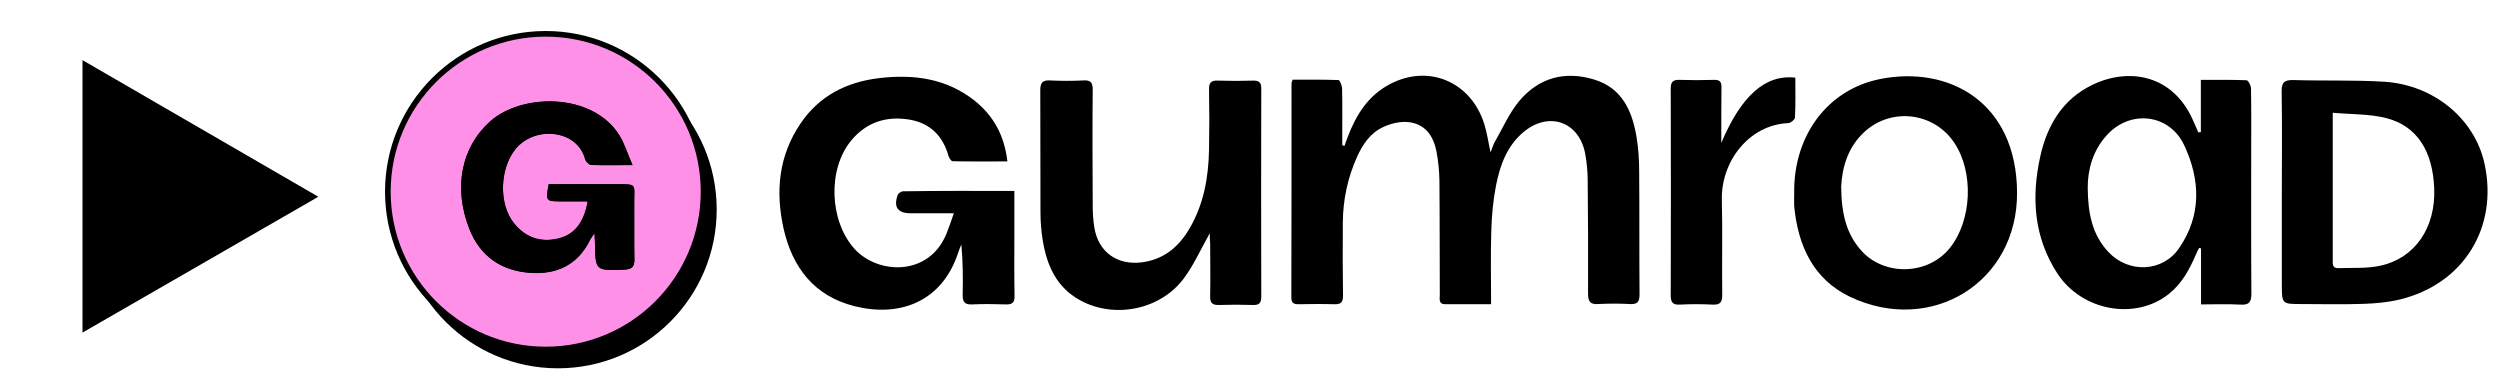
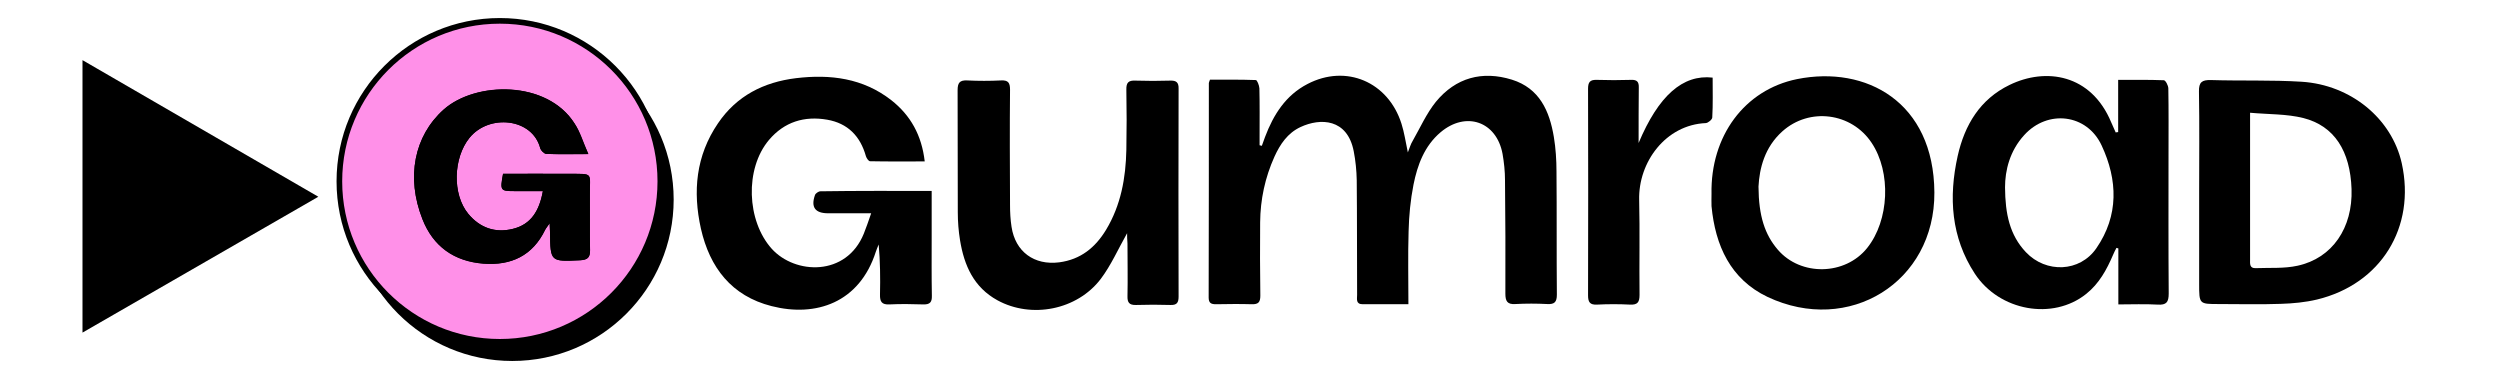
<svg xmlns="http://www.w3.org/2000/svg" version="1.1" id="Layer_1" x="0px" y="0px" viewBox="0 0 1330.4 204" style="enable-background:new 0 0 1330.4 204;" xml:space="preserve">
  <style type="text/css">
	.st0{fill:#FF90E8;}
	.st1{fill:none;stroke:#000000;stroke-width:3;stroke-miterlimit:10;}
</style>
-   <path d="M793.5,161.9c-8.7,0-16.5,0-24.3,0c-3.8,0-3-2.8-3-5c-0.1-20.3,0-40.7-0.2-61c-0.1-5.1-0.6-10.3-1.6-15.4  C761,63,746.6,62.7,736.1,67.6c-6.9,3.2-10.9,9.2-13.9,15.8c-5,11.1-7.5,22.8-7.6,34.9c-0.1,13-0.1,26,0.1,39c0,3.5-1,4.7-4.6,4.6  c-6.3-0.2-12.7-0.1-19,0c-2.6,0-3.9-0.6-3.9-3.6c0.1-38,0.1-76,0.1-114.1c0-0.3,0.2-0.6,0.6-1.8c8,0,16.2-0.1,24.4,0.2  c0.7,0,1.8,2.8,1.9,4.4c0.2,8.5,0.1,17,0.1,25.5c0,1.6,0,3.2,0,4.8c0.4,0.1,0.8,0.2,1.2,0.3c0.6-1.6,1.1-3.2,1.7-4.7  c4.5-11.9,11-22.2,22.6-28.2c20.5-10.7,42.9-1.2,50,21.1c1.5,4.7,2.2,9.6,3.4,15.3c1-2.5,1.5-4.4,2.5-6c4-7,7.4-14.7,12.4-20.9  c10.6-12.9,24.7-16.7,40.5-11.8c14.7,4.6,20,16.7,22.3,30.5c1,6,1.4,12.3,1.4,18.4c0.2,21.8,0,43.7,0.2,65.5c0,4-1.3,5.2-5.1,5  c-5.7-0.3-11.3-0.3-17,0c-4.3,0.3-5.3-1.6-5.3-5.5c0.1-20.2,0-40.4-0.2-60.5c0-4.6-0.5-9.3-1.3-13.9c-3.2-17.3-19.5-22.9-33-11.5  c-8.6,7.3-12.3,17.4-14.4,27.9c-1.6,8.1-2.4,16.5-2.6,24.8C793.2,135.9,793.5,148.5,793.5,161.9z" />
-   <path d="M539.8,101.6c0,8.7,0,16.5,0,24.3c0,10.5-0.1,21,0.1,31.5c0.1,3.4-1,4.7-4.6,4.6c-6-0.2-12-0.3-18,0c-4.1,0.2-5.1-1.5-5-5.3  c0.2-8.8,0.1-17.6-0.7-26.6c-0.5,1.3-1.1,2.5-1.5,3.8c-8.7,27.3-32,35-55.5,29c-21.3-5.4-32.9-20.5-37.6-41.2  c-4.4-19.8-2.7-38.8,9.1-56.1c9.9-14.6,24.3-21.9,41.5-24c18.3-2.2,35.7,0,50.7,11.7c10.3,8.1,16.2,18.7,17.8,32.6  c-9.9,0-19.5,0.1-29.1-0.1c-0.8,0-1.9-1.7-2.2-2.7c-3-10.7-9.7-17.5-20.6-19.4c-12.1-2.1-22.8,1.1-31,10.8  c-12.9,15.3-11.9,43,1.5,57.9c12.4,13.7,39.7,14.9,49-8.1c1.3-3.2,2.4-6.5,3.9-10.8c-3.9,0-7.2,0-10.4,0c-4.2,0-8.3,0-12.5,0  c-6.9,0-9.3-3.2-7-9.7c0.3-0.9,1.9-2,2.9-2C500.1,101.5,519.6,101.6,539.8,101.6z" />
-   <path d="M1171.2,70.3c0-9.1,0-18.1,0-27.8c8.4,0,16.4-0.1,24.3,0.2c0.9,0,2.4,2.8,2.4,4.4c0.2,11.7,0.1,23.3,0.1,35  c0,24.7-0.1,49.4,0.1,74.1c0,4.6-1.2,6.2-5.9,5.9c-6.8-0.4-13.6-0.1-20.9-0.1c0-10.3,0-20,0-29.8c-0.3-0.1-0.7-0.2-1-0.3  c-0.6,1.2-1.3,2.4-1.8,3.7c-3.4,7.9-7.4,15.3-14.3,20.8c-17.7,14.2-46.2,9.2-59.3-10.8c-12.6-19.3-14-40.6-9.1-62.6  c3.7-16.5,11.9-30.2,27.6-37.8c19.3-9.4,43.4-5.8,54.1,19.9c0.8,1.8,1.6,3.6,2.4,5.4C1170.3,70.4,1170.7,70.3,1171.2,70.3z   M1111,99.7c0.1,14.2,2.5,25.4,11.1,34.5c10.7,11.3,28.7,10.7,37.5-2.1c12-17.4,11.4-36.3,2.8-54.7c-7.8-16.8-28.7-19.3-41.2-5.5  C1113.5,80.3,1111,90.7,1111,99.7z" />
-   <path d="M643.8,124.1c-4.7,8.3-8.5,17-14,24.3c-12.6,16.6-36.9,21.3-55,11.4c-12.6-6.9-17.7-18.5-19.9-31.9  c-0.8-4.9-1.2-9.9-1.2-14.9c-0.1-21.7,0-43.4-0.1-65c0-3.9,1.1-5.4,5.1-5.2c6,0.3,12,0.3,18,0c3.8-0.2,4.8,1.2,4.8,4.9  c-0.2,20.5-0.1,41,0,61.5c0,3.8,0.2,7.7,0.8,11.5c2,13.3,12.1,20.6,25.4,18.9c11.4-1.5,19.2-7.9,24.9-17.3  c7.9-13.1,10.5-27.6,10.8-42.6c0.2-10.7,0.2-21.3,0-32c-0.1-3.8,1.2-5,4.9-4.8c6.2,0.2,12.3,0.2,18.5,0c3.1-0.1,4.5,0.9,4.4,4.3  c-0.1,36.9-0.1,73.7,0,110.6c0,3.1-0.8,4.6-4.2,4.5c-6.2-0.2-12.3-0.2-18.5,0c-3.6,0.1-4.6-1.4-4.5-4.7c0.2-9.3,0-18.7,0-28  C643.8,127.4,643.8,125.6,643.8,124.1z" />
-   <path d="M1214.3,102.2c0-17.8,0.2-35.7-0.1-53.5c-0.1-5,1.6-6.2,6.3-6.1c16.1,0.5,32.3-0.1,48.4,0.9c26.3,1.7,47.9,19.7,53.2,43.3  c7.6,34.2-11.1,64.4-45.1,72.6c-6.3,1.5-12.8,2.1-19.3,2.3c-11,0.4-22,0.1-33,0.1c-10.4,0-10.4,0-10.4-10.7  C1214.3,134.9,1214.3,118.5,1214.3,102.2z M1241.4,60c0,10.5,0,19.3,0,28.1c0,16.7,0,33.3,0,50c0,2.1-0.4,4.7,2.9,4.6  c7.5-0.3,15.2,0.3,22.4-1.3c18.5-4,29.4-20.2,28.7-40.8c-0.7-20.2-9.1-33.6-25.7-37.8C1260.9,60.6,1251.4,60.9,1241.4,60z" />
-   <path d="M954.8,103.2c-0.6-30.7,17.5-55.4,45.5-61.1c36.8-7.4,72.8,12.2,73.1,60.3c0.3,47.9-45.6,76-88.8,55.6  c-19.7-9.4-27.8-27.3-29.8-48.3C954.7,107.5,954.8,105.4,954.8,103.2z M979.8,99.3c0.1,15.7,3.4,25.6,10.3,33.6  c12.2,14.2,35.8,13.7,47.5-0.9c11.8-14.7,12.9-40.3,2.4-56c-10.7-16.1-33.1-19-47.5-6.1C983,78.4,980.3,89.7,979.8,99.3z" />
-   <path d="M955.4,41.3c0,7.2,0.2,14.2-0.2,21.2c0,1.1-2.2,2.9-3.4,3c-21.4,0.9-36,20.8-35.5,40.9c0.4,16.8,0,33.7,0.2,50.5  c0,3.9-1,5.4-5.1,5.2c-5.8-0.3-11.7-0.3-17.5,0c-3.8,0.2-4.8-1.3-4.8-4.9c0.1-36.7,0.1-73.3,0-110c0-3.4,1-4.8,4.5-4.7  c6.2,0.2,12.3,0.2,18.5,0c3-0.1,4.1,1,4,4.1c-0.1,9.5-0.1,18.9-0.1,29.5C926.6,50.9,939.5,39.5,955.4,41.3z" />
-   <circle cx="296.9" cy="111.5" r="84.5" />
+   <path d="M749.5,161.9c-8.7,0-16.5,0-24.3,0c-3.8,0-3-2.8-3-5c-0.1-20.3,0-40.7-0.2-61c-0.1-5.1-0.6-10.3-1.6-15.4  C717,63,702.6,62.7,692.1,67.6c-6.9,3.2-10.9,9.2-13.9,15.8c-5,11.1-7.5,22.8-7.6,34.9c-0.1,13-0.1,26,0.1,39c0,3.5-1,4.7-4.6,4.6  c-6.3-0.2-12.7-0.1-19,0c-2.6,0-3.9-0.6-3.9-3.6c0.1-38,0.1-76,0.1-114.1c0-0.3,0.2-0.6,0.6-1.8c8,0,16.2-0.1,24.4,0.2  c0.7,0,1.8,2.8,1.9,4.4c0.2,8.5,0.1,17,0.1,25.5c0,1.6,0,3.2,0,4.8c0.4,0.1,0.8,0.2,1.2,0.3c0.6-1.6,1.1-3.2,1.7-4.7  c4.5-11.9,11-22.2,22.6-28.2c20.5-10.7,42.9-1.2,50,21.1c1.5,4.7,2.2,9.6,3.4,15.3c1-2.5,1.5-4.4,2.5-6c4-7,7.4-14.7,12.4-20.9  c10.6-12.9,24.7-16.7,40.5-11.8c14.7,4.6,20,16.7,22.3,30.5c1,6,1.4,12.3,1.4,18.4c0.2,21.8,0,43.7,0.2,65.5c0,4-1.3,5.2-5.1,5  c-5.7-0.3-11.3-0.3-17,0c-4.3,0.3-5.3-1.6-5.3-5.5c0.1-20.2,0-40.4-0.2-60.5c0-4.6-0.5-9.3-1.3-13.9c-3.2-17.3-19.5-22.9-33-11.5  c-8.6,7.3-12.3,17.4-14.4,27.9c-1.6,8.1-2.4,16.5-2.6,24.8C749.2,135.9,749.5,148.5,749.5,161.9z" />
+   <path d="M495.8,101.6c0,8.7,0,16.5,0,24.3c0,10.5-0.1,21,0.1,31.5c0.1,3.4-1,4.7-4.6,4.6c-6-0.2-12-0.3-18,0c-4.1,0.2-5.1-1.5-5-5.3  c0.2-8.8,0.1-17.6-0.7-26.6c-0.5,1.3-1.1,2.5-1.5,3.8c-8.7,27.3-32,35-55.5,29c-21.3-5.4-32.9-20.5-37.6-41.2  c-4.4-19.8-2.7-38.8,9.1-56.1c9.9-14.6,24.3-21.9,41.5-24c18.3-2.2,35.7,0,50.7,11.7c10.3,8.1,16.2,18.7,17.8,32.6  c-9.9,0-19.5,0.1-29.1-0.1c-0.8,0-1.9-1.7-2.2-2.7c-3-10.7-9.7-17.5-20.6-19.4c-12.1-2.1-22.8,1.1-31,10.8  c-12.9,15.3-11.9,43,1.5,57.9c12.4,13.7,39.7,14.9,49-8.1c1.3-3.2,2.4-6.5,3.9-10.8c-3.9,0-7.2,0-10.4,0c-4.2,0-8.3,0-12.5,0  c-6.9,0-9.3-3.2-7-9.7c0.3-0.9,1.9-2,2.9-2C456.1,101.5,475.6,101.6,495.8,101.6z" />
+   <path d="M1127.2,70.3c0-9.1,0-18.1,0-27.8c8.4,0,16.4-0.1,24.3,0.2c0.9,0,2.4,2.8,2.4,4.4c0.2,11.7,0.1,23.3,0.1,35  c0,24.7-0.1,49.4,0.1,74.1c0,4.6-1.2,6.2-5.9,5.9c-6.8-0.4-13.6-0.1-20.9-0.1c0-10.3,0-20,0-29.8c-0.3-0.1-0.7-0.2-1-0.3  c-0.6,1.2-1.3,2.4-1.8,3.7c-3.4,7.9-7.4,15.3-14.3,20.8c-17.7,14.2-46.2,9.2-59.3-10.8c-12.6-19.3-14-40.6-9.1-62.6  c3.7-16.5,11.9-30.2,27.6-37.8c19.3-9.4,43.4-5.8,54.1,19.9c0.8,1.8,1.6,3.6,2.4,5.4C1126.3,70.4,1126.7,70.3,1127.2,70.3z   M1067,99.7c0.1,14.2,2.5,25.4,11.1,34.5c10.7,11.3,28.7,10.7,37.5-2.1c12-17.4,11.4-36.3,2.8-54.7c-7.8-16.8-28.7-19.3-41.2-5.5  C1069.5,80.3,1067,90.7,1067,99.7z" />
+   <path d="M599.8,124.1c-4.7,8.3-8.5,17-14,24.3c-12.6,16.6-36.9,21.3-55,11.4c-12.6-6.9-17.7-18.5-19.9-31.9  c-0.8-4.9-1.2-9.9-1.2-14.9c-0.1-21.7,0-43.4-0.1-65c0-3.9,1.1-5.4,5.1-5.2c6,0.3,12,0.3,18,0c3.8-0.2,4.8,1.2,4.8,4.9  c-0.2,20.5-0.1,41,0,61.5c0,3.8,0.2,7.7,0.8,11.5c2,13.3,12.1,20.6,25.4,18.9c11.4-1.5,19.2-7.9,24.9-17.3  c7.9-13.1,10.5-27.6,10.8-42.6c0.2-10.7,0.2-21.3,0-32c-0.1-3.8,1.2-5,4.9-4.8c6.2,0.2,12.3,0.2,18.5,0c3.1-0.1,4.5,0.9,4.4,4.3  c-0.1,36.9-0.1,73.7,0,110.6c0,3.1-0.8,4.6-4.2,4.5c-6.2-0.2-12.3-0.2-18.5,0c-3.6,0.1-4.6-1.4-4.5-4.7c0.2-9.3,0-18.7,0-28  C599.8,127.4,599.8,125.6,599.8,124.1z" />
+   <path d="M1170.3,102.2c0-17.8,0.2-35.7-0.1-53.5c-0.1-5,1.6-6.2,6.3-6.1c16.1,0.5,32.3-0.1,48.4,0.9c26.3,1.7,47.9,19.7,53.2,43.3  c7.6,34.2-11.1,64.4-45.1,72.6c-6.3,1.5-12.8,2.1-19.3,2.3c-11,0.4-22,0.1-33,0.1c-10.4,0-10.4,0-10.4-10.7  C1170.3,134.9,1170.3,118.5,1170.3,102.2z M1197.4,60c0,10.5,0,19.3,0,28.1c0,16.7,0,33.3,0,50c0,2.1-0.4,4.7,2.9,4.6  c7.5-0.3,15.2,0.3,22.4-1.3c18.5-4,29.4-20.2,28.7-40.8c-0.7-20.2-9.1-33.6-25.7-37.8C1216.9,60.6,1207.4,60.9,1197.4,60z" />
+   <path d="M910.8,103.2c-0.6-30.7,17.5-55.4,45.5-61.1c36.8-7.4,72.8,12.2,73.1,60.3c0.3,47.9-45.6,76-88.8,55.6  c-19.7-9.4-27.8-27.3-29.8-48.3C910.7,107.5,910.8,105.4,910.8,103.2z M935.8,99.3c0.1,15.7,3.4,25.6,10.3,33.6  c12.2,14.2,35.8,13.7,47.5-0.9c11.8-14.7,12.9-40.3,2.4-56c-10.7-16.1-33.1-19-47.5-6.1C939,78.4,936.3,89.7,935.8,99.3z" />
+   <path d="M911.4,41.3c0,7.2,0.2,14.2-0.2,21.2c0,1.1-2.2,2.9-3.4,3c-21.4,0.9-36,20.8-35.5,40.9c0.4,16.8,0,33.7,0.2,50.5  c0,3.9-1,5.4-5.1,5.2c-5.8-0.3-11.7-0.3-17.5,0c-3.8,0.2-4.8-1.3-4.8-4.9c0.1-36.7,0.1-73.3,0-110c0-3.4,1-4.8,4.5-4.7  c6.2,0.2,12.3,0.2,18.5,0c3-0.1,4.1,1,4,4.1c-0.1,9.5-0.1,18.9-0.1,29.5C882.6,50.9,895.5,39.5,911.4,41.3z" />
+   <circle cx="272.6" cy="106.2" r="85.9" />
  <g>
-     <path class="st0" d="M290.4,18c-46.4,0-84,37.6-84,84s37.6,84,84,84s84-37.6,84-84S336.8,18,290.4,18z M332.4,143.4   c-15.6,0.7-15.5,0.8-15.8-14.6c0-1.2-0.1-2.4-0.2-4.8c-1.2,1.8-1.9,2.6-2.3,3.4c-6.6,13.6-17.9,18.8-32.3,17.7   c-15.3-1.1-26.4-8.9-32-23.3c-8.6-21.8-4.4-43.5,11.1-57.3c16.7-14.9,54.2-15.4,68.6,7.3c2.7,4.3,4.2,9.4,7.1,16   c-9,0-15.5,0.1-22-0.1c-1.1,0-2.8-1.8-3.2-3c-4.1-15.9-26.9-18.1-37.1-5.4c-8.4,10.4-9.1,29.4-0.6,39.7c6.1,7.4,14.1,10.1,23.3,7.9   c9.6-2.3,13.8-9.5,15.8-19.8c-5.2,0-10,0-14.8,0c-7.5,0-7.7-0.3-6-9.1c11.2,0,22.6-0.1,34,0c13.9,0.1,11.4-1.1,11.5,11.4   c0.1,9.5-0.1,19.1,0.1,28.6C337.7,142,336.2,143.2,332.4,143.4z" />
-     <path d="M337.5,109.5c-0.2-12.5,2.3-11.3-11.5-11.4c-11.4-0.1-22.8,0-34,0c-1.6,8.8-1.4,9.1,6,9.1c4.8,0,9.6,0,14.8,0   c-1.9,10.3-6.2,17.5-15.8,19.8c-9.2,2.2-17.2-0.5-23.3-7.9c-8.5-10.3-7.8-29.3,0.6-39.7c10.3-12.7,33-10.4,37.1,5.4   c0.3,1.2,2,2.9,3.2,3c6.5,0.3,13,0.1,22,0.1c-2.9-6.6-4.3-11.7-7.1-16c-14.4-22.8-51.9-22.2-68.6-7.3   c-15.5,13.8-19.7,35.5-11.1,57.3c5.7,14.3,16.7,22.1,32,23.3c14.4,1.1,25.7-4.1,32.3-17.7c0.4-0.9,1.1-1.6,2.3-3.4   c0.1,2.4,0.2,3.6,0.2,4.8c0.2,15.3,0.2,15.2,15.8,14.6c3.8-0.2,5.2-1.4,5.2-5.3C337.4,128.6,337.6,119,337.5,109.5z" />
+     <path class="st0" d="M266,11.1c-47.2,0-85.4,38.2-85.4,85.4s38.2,85.4,85.4,85.4s85.4-38.2,85.4-85.4S313.1,11.1,266,11.1z    M308.7,138.5c-15.8,0.8-15.8,0.8-16-14.8c0-1.2-0.1-2.5-0.2-4.9c-1.2,1.8-1.9,2.6-2.4,3.5c-6.7,13.9-18.2,19.1-32.8,18   c-15.6-1.1-26.9-9.1-32.5-23.7c-8.8-22.2-4.4-44.2,11.3-58.3c17-15.2,55.1-15.7,69.7,7.5c2.7,4.3,4.2,9.5,7.3,16.2   c-9.1,0-15.8,0.1-22.4-0.1c-1.1,0-2.8-1.8-3.2-3c-4.2-16.1-27.4-18.4-37.7-5.5c-8.6,10.6-9.2,29.9-0.6,40.4   c6.2,7.5,14.3,10.3,23.7,8c9.7-2.4,14.1-9.6,16-20.1c-5.3,0-10.2,0-15.1,0c-7.6,0-7.8-0.3-6.1-9.2c11.4,0,23-0.1,34.5,0   c14.1,0.1,11.6-1.1,11.7,11.6c0.1,9.6-0.1,19.4,0.1,29.1C314.1,137.1,312.6,138.3,308.7,138.5z" />
+     <path d="M313.9,104.1c-0.2-12.7,2.4-11.5-11.7-11.6c-11.6-0.1-23.2,0-34.5,0c-1.6,9-1.4,9.2,6.1,9.2c4.9,0,9.7,0,15.1,0   c-1.9,10.5-6.3,17.8-16,20.1c-9.3,2.3-17.4-0.5-23.7-8c-8.7-10.5-7.9-29.8,0.6-40.4c10.5-12.9,33.6-10.6,37.7,5.5   c0.3,1.2,2.1,2.9,3.2,3c6.6,0.3,13.2,0.1,22.4,0.1c-2.9-6.7-4.3-11.9-7.3-16.2c-14.6-23.2-52.7-22.5-69.7-7.5   c-15.8,14.1-20,36.1-11.3,58.3c5.8,14.5,17,22.4,32.5,23.7c14.6,1.1,26.1-4.2,32.8-18c0.4-0.9,1.1-1.6,2.4-3.5   c0.1,2.5,0.2,3.7,0.2,4.9c0.2,15.6,0.2,15.5,16,14.8c3.9-0.2,5.3-1.4,5.3-5.4C313.8,123.5,314,113.7,313.9,104.1z" />
  </g>
  <path d="M169.4,104.7L43.9,32v145L169.4,104.7L169.4,104.7z" />
-   <circle class="st1" cx="290.4" cy="102" r="84" />
+   <circle class="st1" cx="266" cy="96.5" r="85.4" />
</svg>
